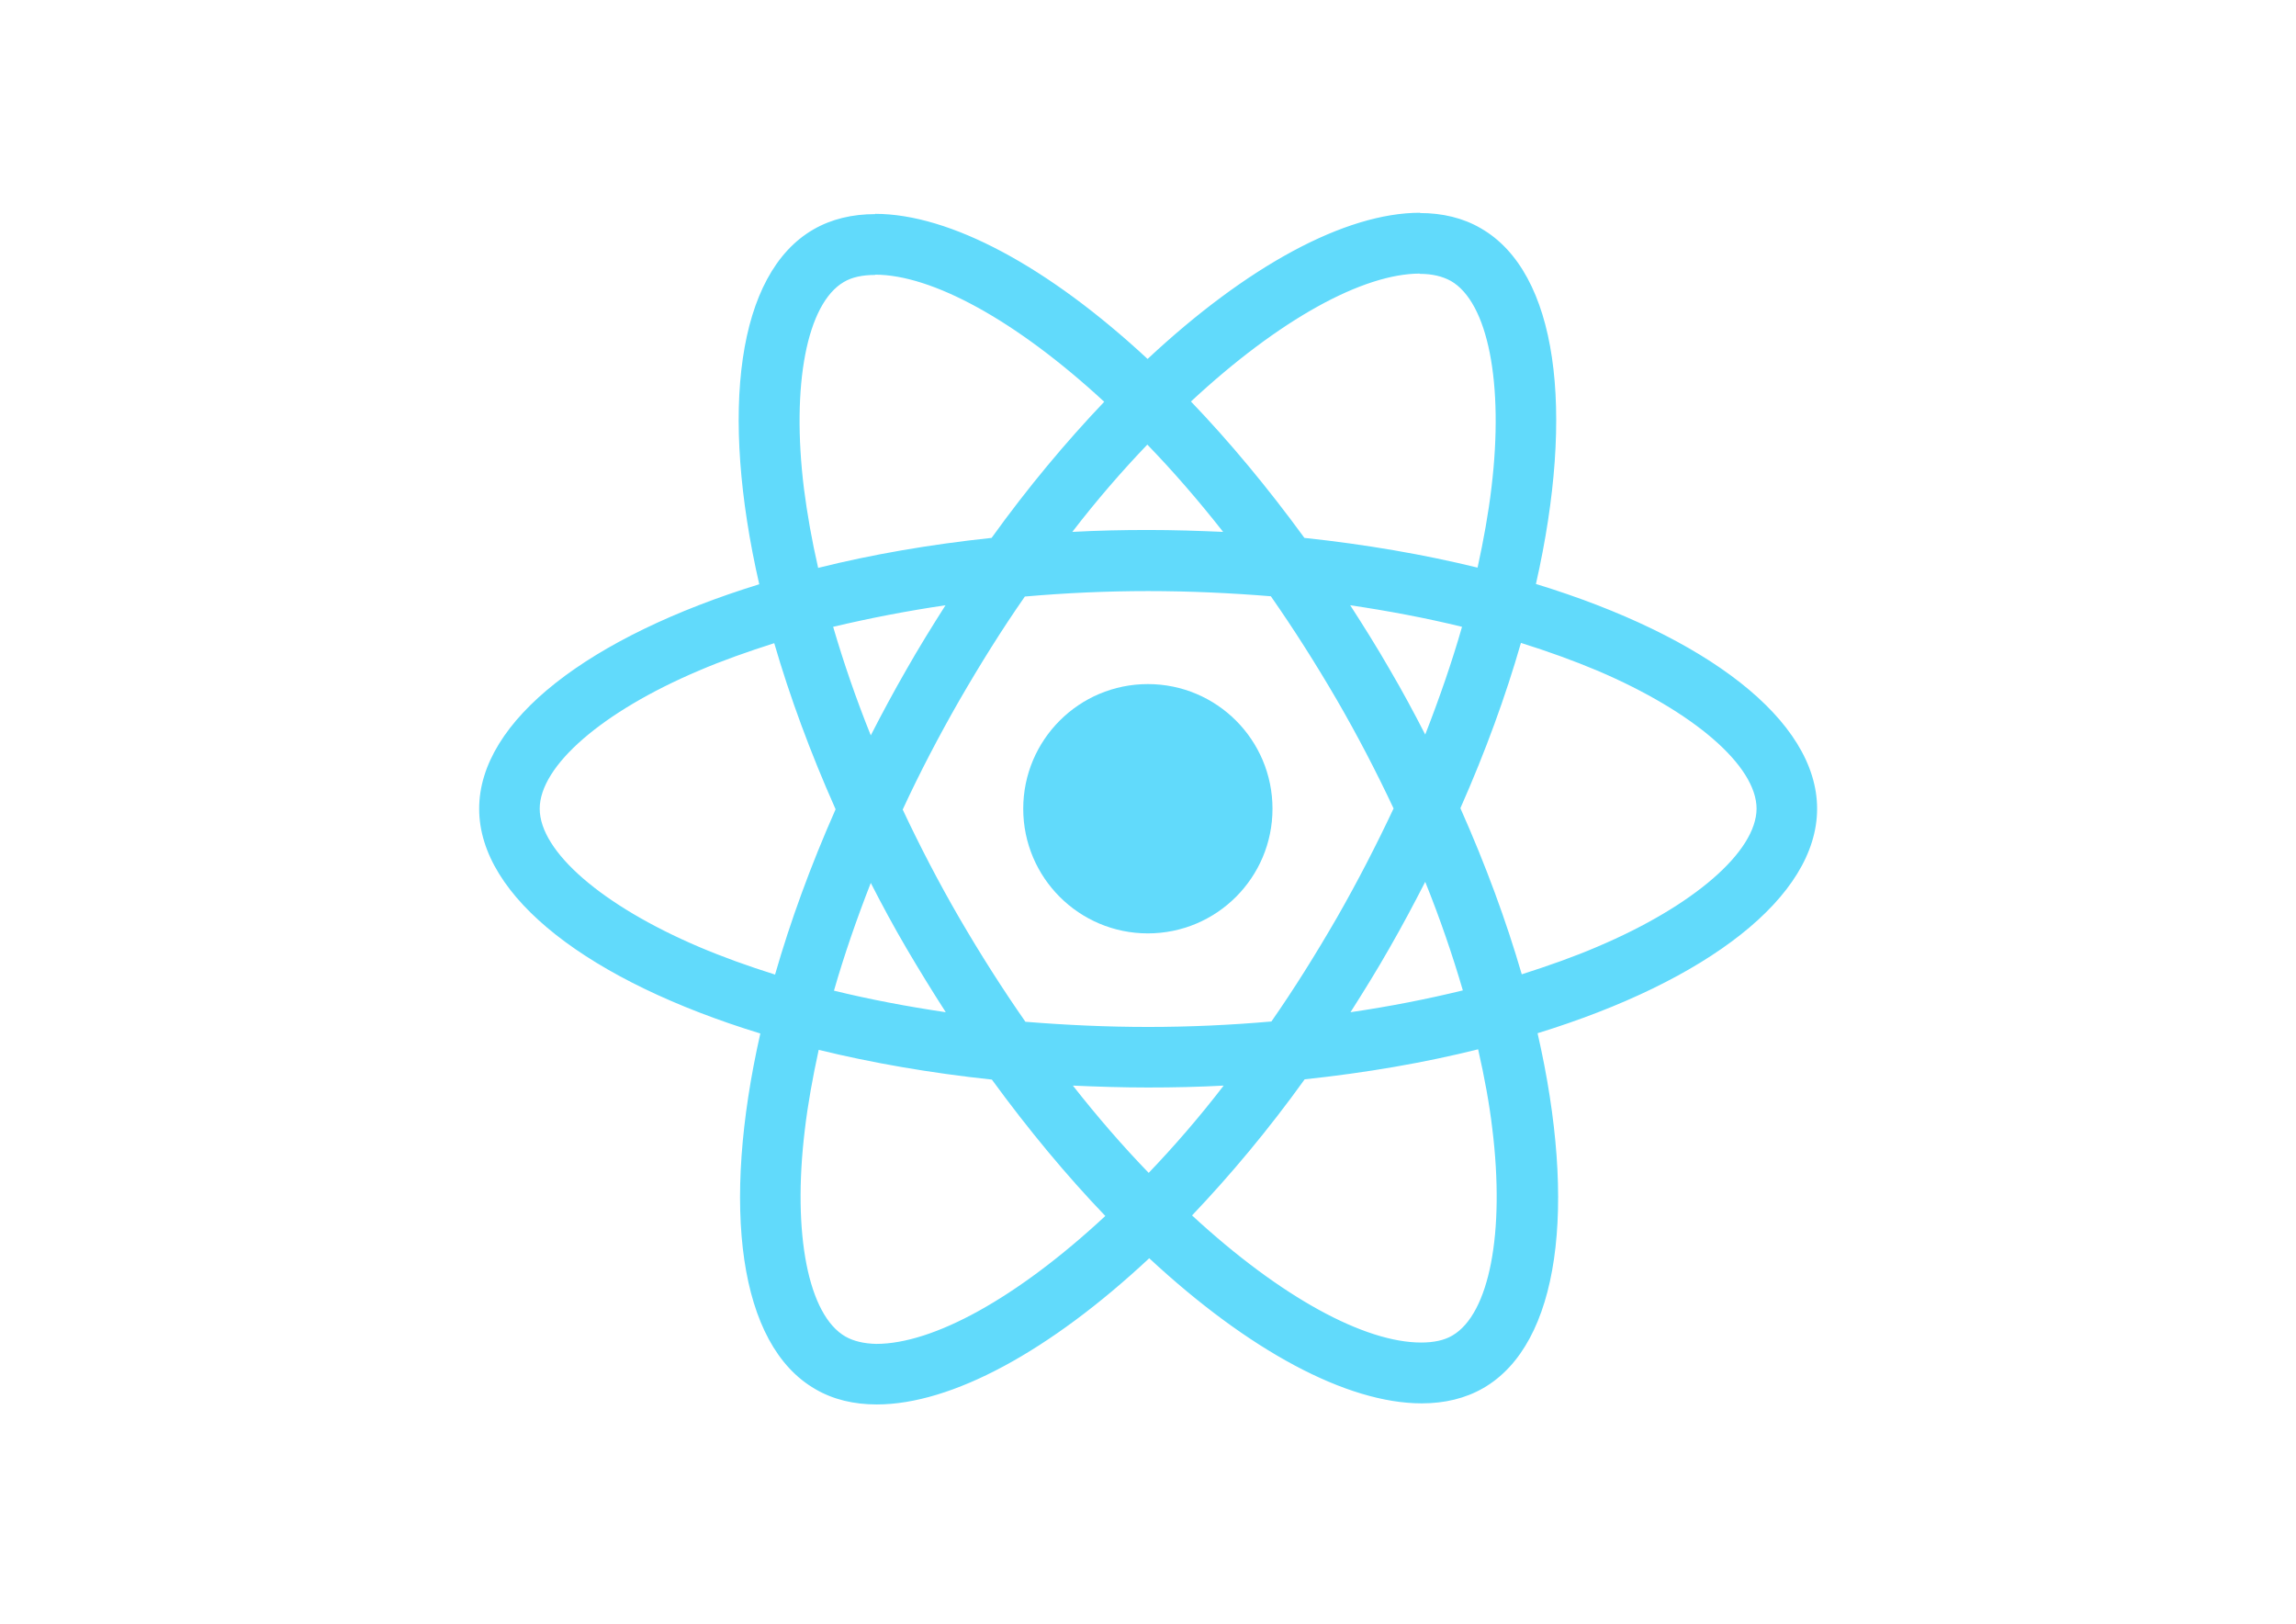
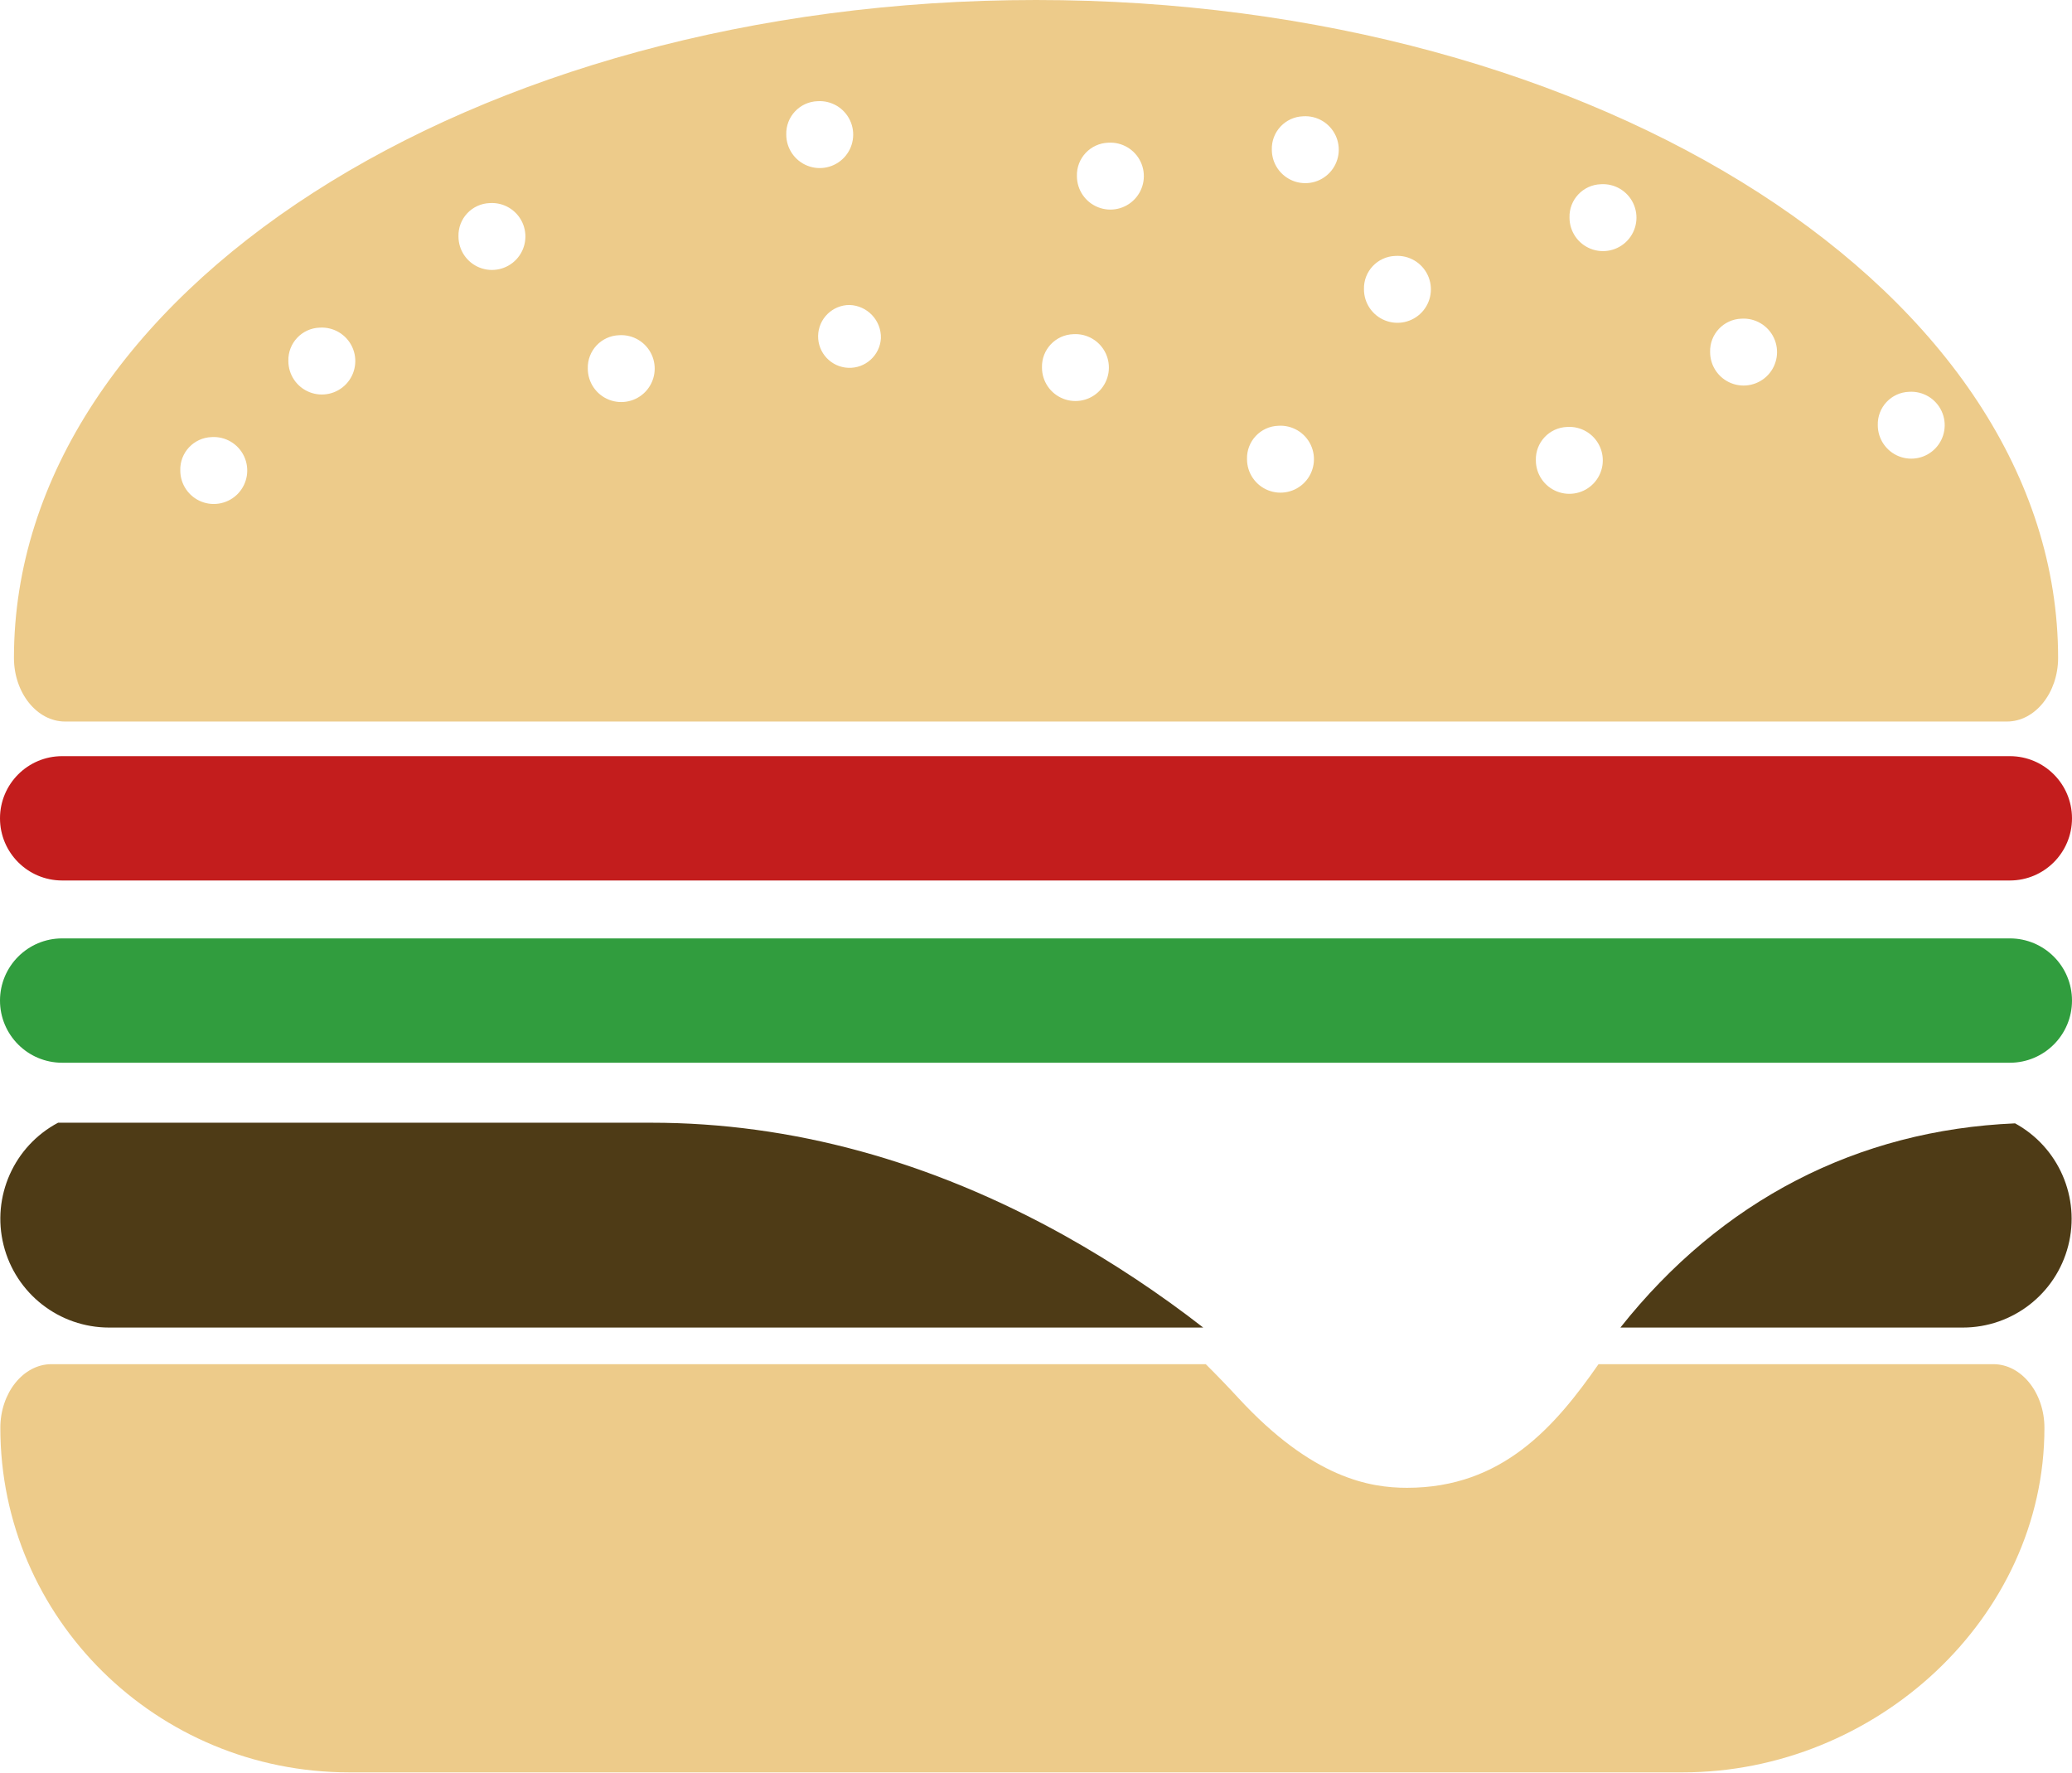
- <svg xmlns="http://www.w3.org/2000/svg" viewBox="0 0 841.9 595.3">
-   <g fill="#61DAFB">
-     <path d="M666.3 296.5c0-32.5-40.7-63.3-103.1-82.4 14.4-63.6 8-114.2-20.2-130.4-6.5-3.8-14.1-5.6-22.4-5.6v22.3c4.6 0 8.3.9 11.4 2.6 13.6 7.8 19.5 37.5 14.9 75.7-1.1 9.4-2.9 19.3-5.1 29.4-19.6-4.8-41-8.5-63.5-10.9-13.5-18.5-27.5-35.3-41.6-50 32.6-30.3 63.2-46.9 84-46.9V78c-27.5 0-63.5 19.6-99.9 53.6-36.4-33.8-72.4-53.2-99.9-53.2v22.3c20.7 0 51.4 16.5 84 46.6-14 14.7-28 31.4-41.3 49.9-22.6 2.4-44 6.1-63.6 11-2.3-10-4-19.7-5.2-29-4.7-38.2 1.1-67.9 14.6-75.8 3-1.8 6.9-2.6 11.5-2.6V78.5c-8.4 0-16 1.8-22.6 5.6-28.1 16.2-34.4 66.7-19.9 130.1-62.2 19.2-102.7 49.9-102.7 82.3 0 32.5 40.7 63.3 103.1 82.4-14.4 63.6-8 114.2 20.2 130.4 6.5 3.8 14.1 5.6 22.5 5.6 27.5 0 63.5-19.6 99.9-53.6 36.4 33.8 72.4 53.2 99.9 53.2 8.4 0 16-1.8 22.6-5.6 28.1-16.2 34.4-66.7 19.9-130.1 62-19.1 102.5-49.9 102.5-82.3zm-130.2-66.7c-3.7 12.9-8.3 26.2-13.5 39.5-4.1-8-8.4-16-13.1-24-4.6-8-9.5-15.8-14.4-23.4 14.2 2.1 27.9 4.7 41 7.9zm-45.8 106.5c-7.8 13.5-15.8 26.3-24.1 38.2-14.9 1.3-30 2-45.2 2-15.1 0-30.2-.7-45-1.9-8.3-11.9-16.4-24.6-24.2-38-7.6-13.1-14.5-26.4-20.8-39.8 6.2-13.4 13.2-26.8 20.7-39.9 7.8-13.5 15.8-26.3 24.1-38.2 14.9-1.3 30-2 45.2-2 15.1 0 30.2.7 45 1.9 8.3 11.9 16.4 24.6 24.2 38 7.6 13.1 14.5 26.4 20.8 39.8-6.3 13.4-13.2 26.8-20.7 39.9zm32.3-13c5.4 13.4 10 26.8 13.8 39.8-13.1 3.2-26.9 5.9-41.2 8 4.9-7.7 9.8-15.6 14.4-23.7 4.6-8 8.9-16.1 13-24.1zM421.2 430c-9.3-9.6-18.6-20.3-27.8-32 9 .4 18.2.7 27.5.7 9.4 0 18.7-.2 27.8-.7-9 11.7-18.3 22.4-27.5 32zm-74.4-58.9c-14.2-2.1-27.9-4.7-41-7.9 3.7-12.9 8.3-26.2 13.5-39.5 4.1 8 8.4 16 13.1 24 4.7 8 9.5 15.8 14.4 23.4zM420.7 163c9.3 9.6 18.6 20.3 27.8 32-9-.4-18.2-.7-27.5-.7-9.4 0-18.7.2-27.8.7 9-11.7 18.3-22.4 27.5-32zm-74 58.9c-4.9 7.7-9.8 15.6-14.4 23.7-4.6 8-8.9 16-13 24-5.4-13.4-10-26.8-13.8-39.8 13.1-3.1 26.9-5.8 41.2-7.9zm-90.5 125.2c-35.4-15.1-58.3-34.9-58.3-50.6 0-15.7 22.9-35.6 58.3-50.6 8.6-3.7 18-7 27.7-10.1 5.7 19.6 13.2 40 22.5 60.9-9.2 20.8-16.6 41.1-22.2 60.6-9.9-3.1-19.3-6.5-28-10.2zM310 490c-13.6-7.8-19.5-37.5-14.9-75.7 1.1-9.4 2.9-19.3 5.1-29.4 19.6 4.8 41 8.5 63.5 10.9 13.5 18.5 27.5 35.3 41.6 50-32.6 30.3-63.2 46.9-84 46.9-4.5-.1-8.3-1-11.3-2.7zm237.2-76.2c4.7 38.2-1.1 67.9-14.6 75.8-3 1.8-6.9 2.6-11.5 2.6-20.7 0-51.4-16.5-84-46.6 14-14.7 28-31.4 41.3-49.9 22.6-2.4 44-6.1 63.6-11 2.3 10.1 4.1 19.8 5.2 29.1zm38.5-66.7c-8.6 3.7-18 7-27.7 10.1-5.7-19.6-13.2-40-22.5-60.9 9.2-20.8 16.6-41.1 22.2-60.6 9.9 3.1 19.3 6.5 28.1 10.2 35.4 15.1 58.3 34.9 58.3 50.6-.1 15.7-23 35.6-58.4 50.6zM320.8 78.4z" />
-     <circle cx="420.9" cy="296.5" r="45.7" />
-     <path d="M520.5 78.1z" />
+ <svg xmlns="http://www.w3.org/2000/svg" width="500" height="427.646" viewBox="0 0 500 427.646">
+   <g id="noun_cheeseburger_392926" transform="translate(-4.918 -4.5)">
+     <g id="Group_1" data-name="Group 1" transform="translate(4.918 4.5)">
+       <path id="Path_1" data-name="Path 1" d="M31.261,103.085H295.276A266.661,266.661,0,0,0,261.836,80.9c-32.46-18.077-66.019-27.242-99.749-27.242H18.934a26.246,26.246,0,0,0,12.327,49.425Z" transform="translate(-4.918 217.238)" fill="#4e3b16" />
+       <path id="Path_2" data-name="Path 2" d="M171.818,53.686c-38.079,1.619-70.947,18.614-95.246,49.272H159.2a26.248,26.248,0,0,0,12.616-49.272Z" transform="translate(314.45 217.363)" fill="#4e3b16" />
+       <path id="Path_3" data-name="Path 3" d="M485.94,64.833H390.665c-10.471,15.021-23.19,29.83-46.209,29.83-8.9,0-22.774-2.24-40.7-21.663-2.325-2.523-4.961-5.277-7.869-8.167H17.331C10.549,64.833,5,71.753,5,80.2c0,45.915,37.7,83.126,84.2,83.126H410.98c46.5,0,87.285-37.211,87.285-83.12C498.271,71.753,492.722,64.833,485.94,64.833Z" transform="translate(-4.918 264.323)" fill="#edcb8a" />
+       <path id="Path_4" data-name="Path 4" d="M17.887,192.594H486.5c6.781,0,12.336-6.914,12.336-15.364C498.828,89.565,388.408,18.5,252.189,18.5S5.556,89.565,5.556,177.23C5.556,185.68,11.105,192.594,17.887,192.594ZM462.9,113.037a8.073,8.073,0,1,1-7.575,8.06A7.82,7.82,0,0,1,462.9,113.037ZM388.5,62.95a8.079,8.079,0,1,1-7.569,8.06A7.824,7.824,0,0,1,388.5,62.95Zm-8.124,58.567a8.077,8.077,0,1,1-7.564,8.054A7.815,7.815,0,0,1,380.372,121.517ZM338.9,80.252a8.076,8.076,0,1,1-7.569,8.06A7.829,7.829,0,0,1,338.9,80.252ZM316.661,46.557a8.077,8.077,0,1,1-7.564,8.066A7.826,7.826,0,0,1,316.661,46.557Zm-5.988,74.676a8.077,8.077,0,1,1-7.564,8.06A7.821,7.821,0,0,1,310.673,121.233Zm-49.466-22.1a8.073,8.073,0,1,1-7.575,8.054A7.823,7.823,0,0,1,261.207,99.132Zm8.418-46.2a8.077,8.077,0,1,1-7.564,8.06A7.829,7.829,0,0,1,269.625,52.933ZM422.43,95.392a8.076,8.076,0,1,1-7.569,8.06A7.824,7.824,0,0,1,422.43,95.392Zm-207.666,4.757a7.584,7.584,0,1,1-7.569-8.06A7.825,7.825,0,0,1,214.765,100.149ZM199.5,42.917a8.076,8.076,0,1,1-7.575,8.06A7.821,7.821,0,0,1,199.5,42.917Zm-47.9,56.463a8.073,8.073,0,1,1-7.569,8.06A7.825,7.825,0,0,1,151.608,99.381ZM120.4,67.5a8.076,8.076,0,1,1-7.575,8.06A7.825,7.825,0,0,1,120.4,67.5ZM79.351,97.555a8.076,8.076,0,1,1-7.575,8.06A7.825,7.825,0,0,1,79.351,97.555ZM53.269,123.963a8.079,8.079,0,1,1-7.575,8.066A7.829,7.829,0,0,1,53.269,123.963Z" transform="translate(-2.189 -18.5)" fill="#edcb8a" />
+       <rect id="Rectangle_1" data-name="Rectangle 1" width="500" height="30" rx="15" transform="translate(0 226.423)" fill="#319d3e" />
+       <rect id="Rectangle_2" data-name="Rectangle 2" width="500" height="30" rx="15" transform="translate(0 182.45)" fill="#c31d1d" />
+     </g>
  </g>
</svg>
